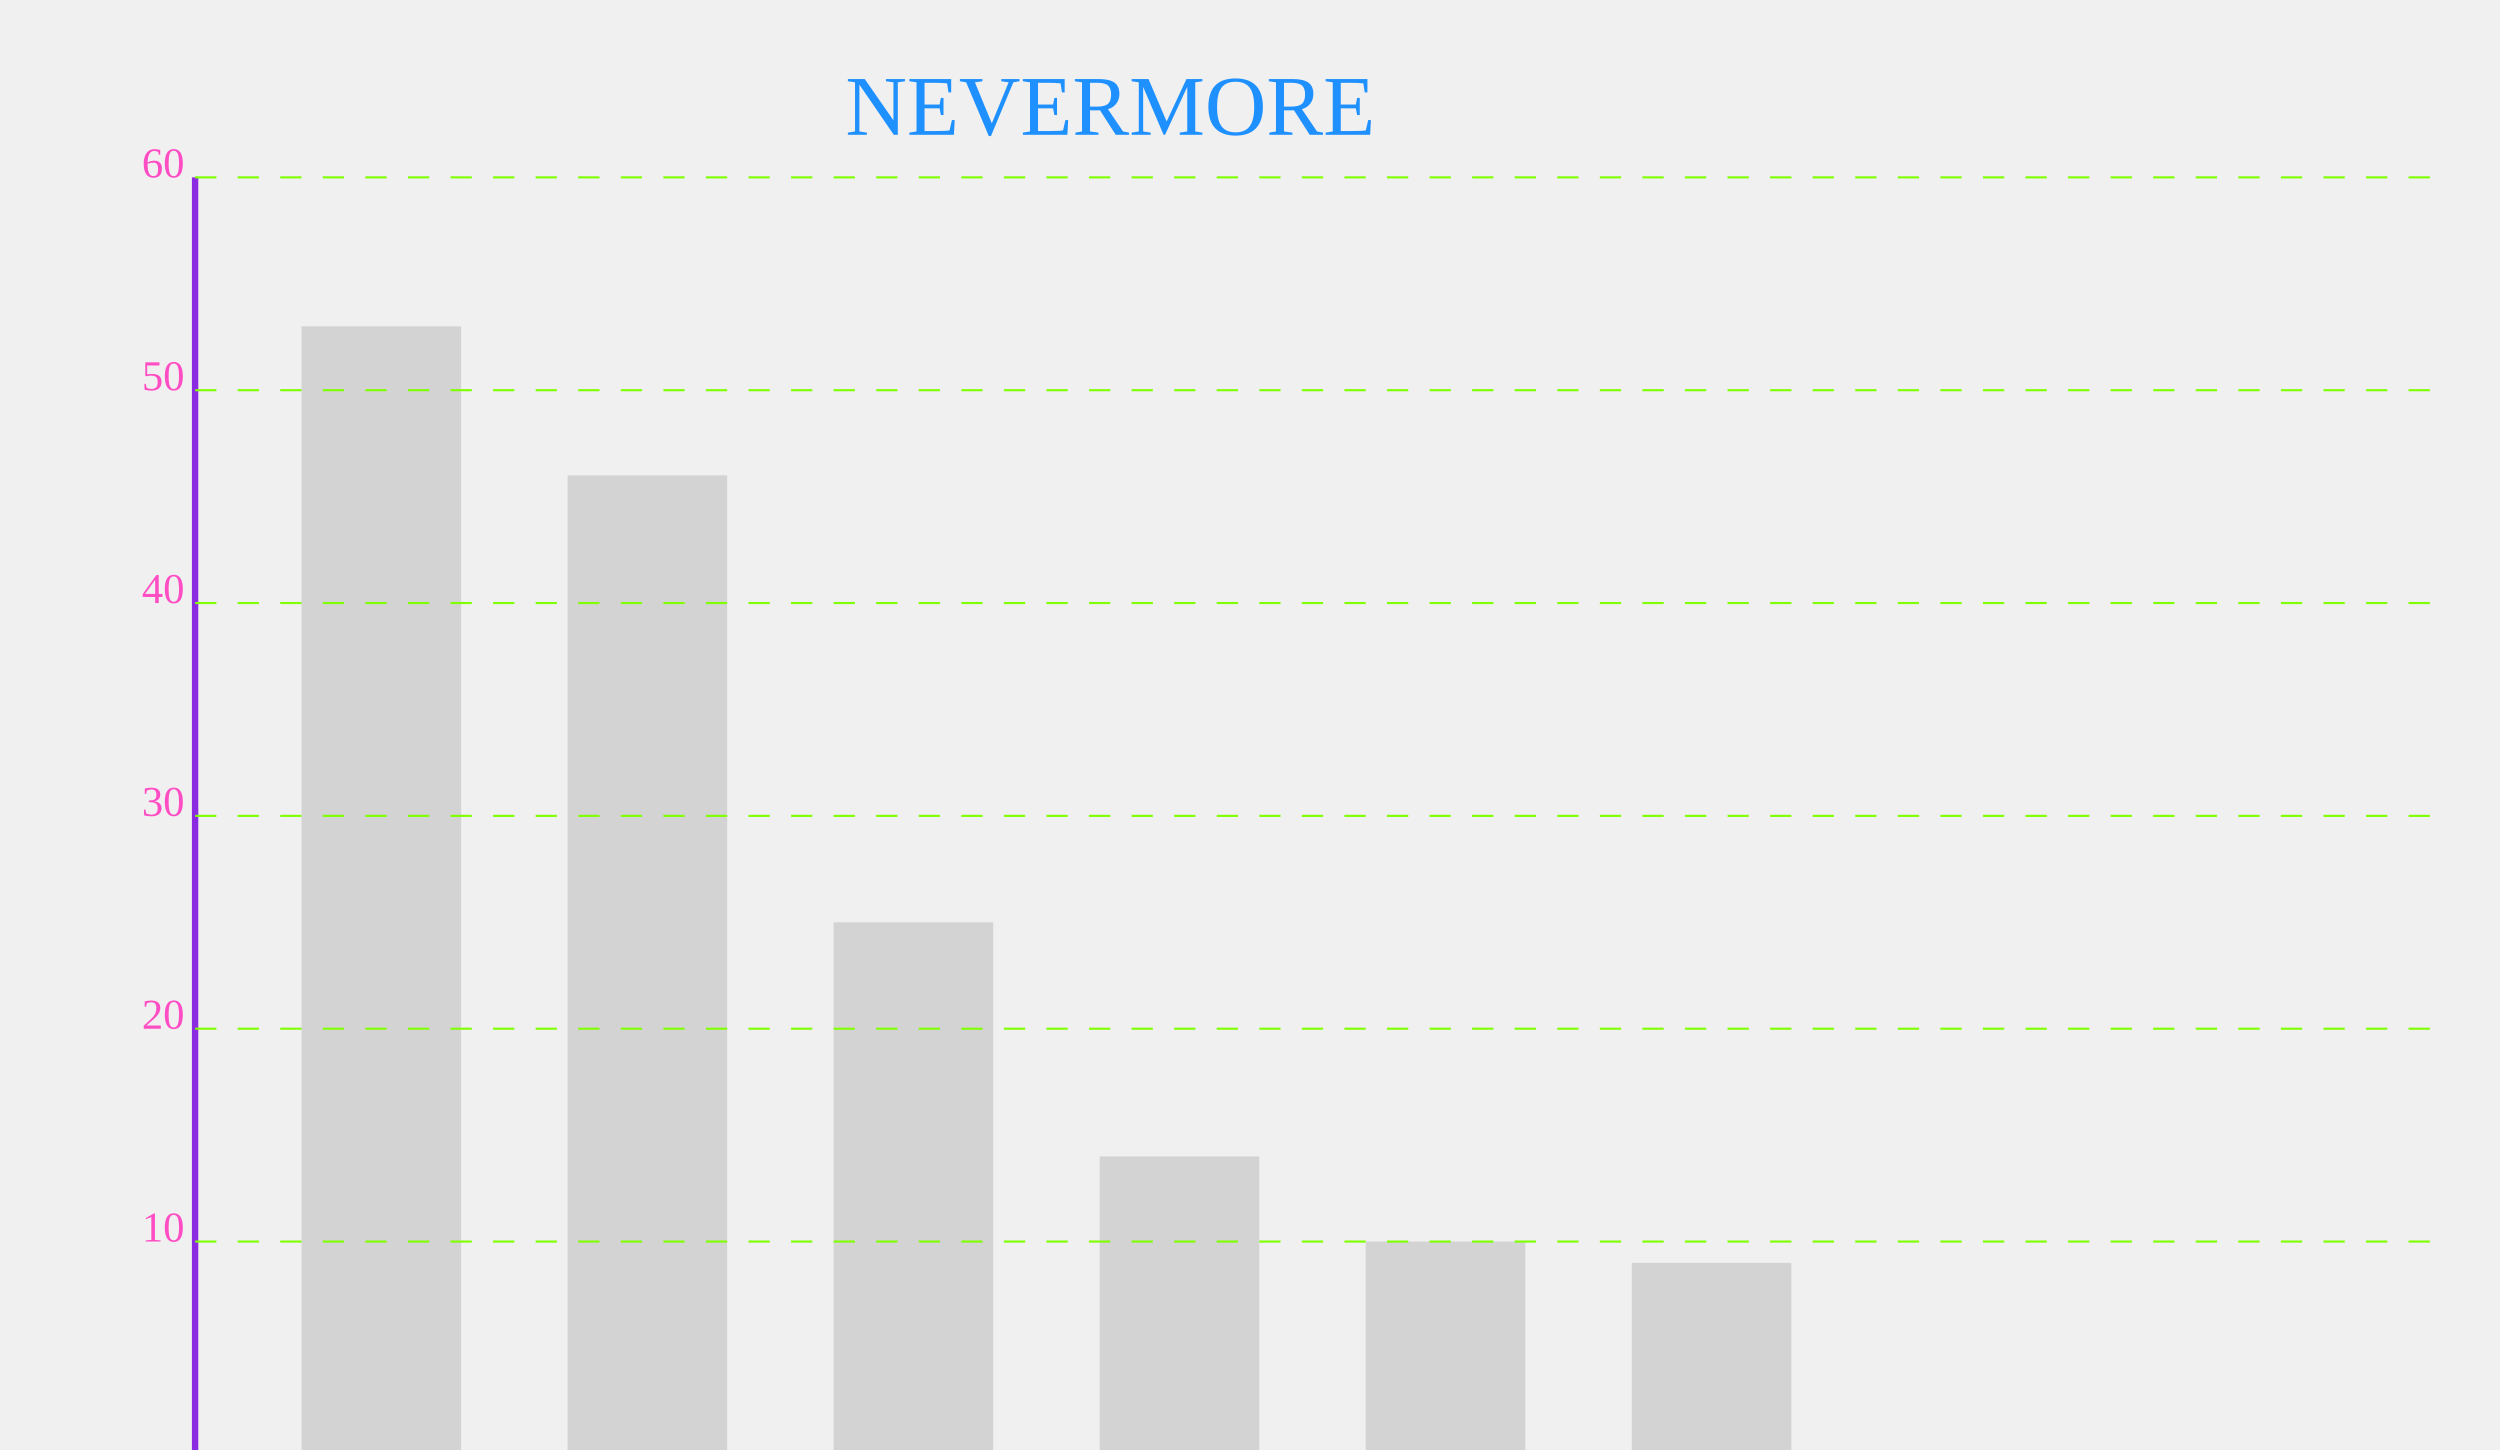
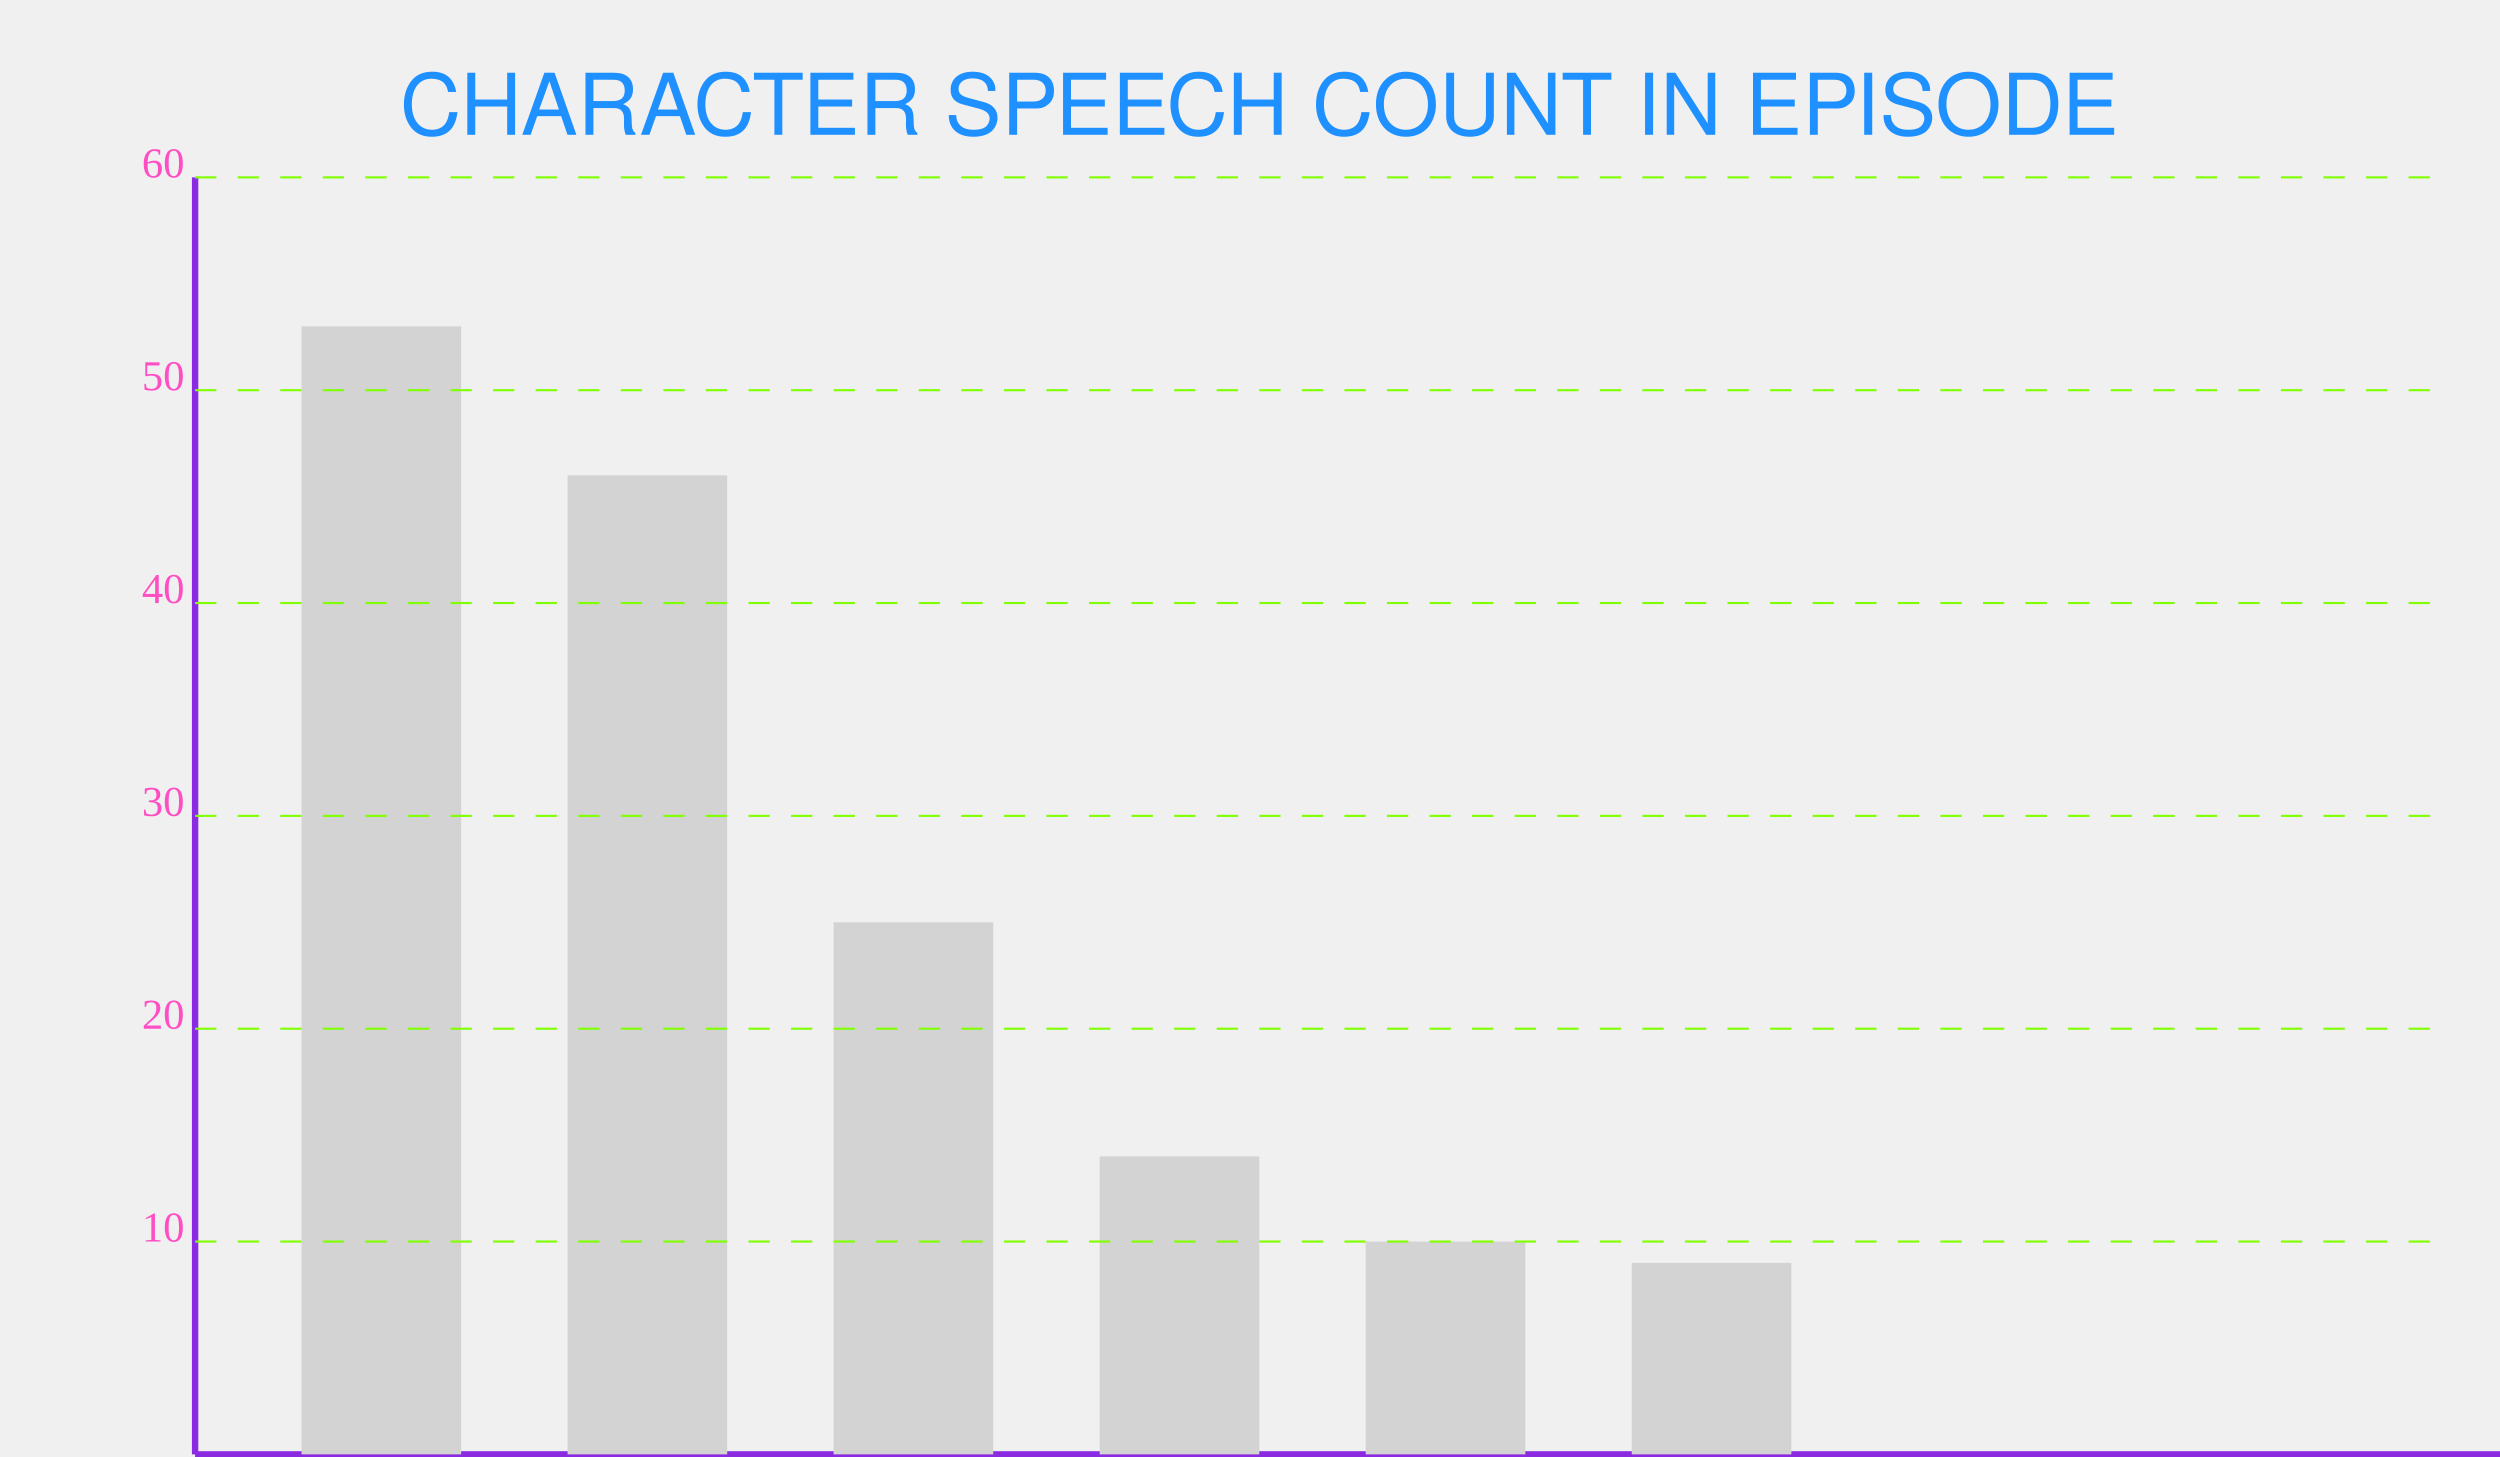
<svg xmlns="http://www.w3.org/2000/svg" width="100%" height="100%">
  <g transform="translate(25, 410) scale(.6)">
-     <text x="480" y="-620" text-anchor="middle" fill="DodgerBlue" font-size="40">NEVERMORE</text>
+     <text x="550" y="-620" text-anchor="middle" fill="DodgerBlue" font-family="Helvetica, sans-serif" font-size="40"> CHARACTER SPEECH COUNT IN EPISODE</text>
    <line x1="50" y1="0" x2="1200" y2="0" stroke="BlueViolet" stroke-width="3" />
    <line x1="50" y1="0" x2="50" y2="-600" stroke="BlueViolet" stroke-width="3" />
    <g id="BeastBoy">
      <text x="100 " y="30" text-anchor="start" font-size="22" fill="#1aff1a">Beast Boy</text>
      <rect x="100" y="-530" width="75" height="530" fill="lightgrey" />
    </g>
    <g id="Cyborg">
      <text x="225 " y="30" text-anchor="start" font-size="22" fill="#3399ff">Cyborg</text>
      <rect x="225" y="-460" width="75" height="460" fill="lightgrey" />
    </g>
    <g id="Raven">
      <text x="350 " y="30" text-anchor="start" font-size="22" fill="#dd99ff">Raven</text>
      <rect x="350" y="-250" width="75" height="250" fill="lightgrey" />
    </g>
    <g id="Robin">
      <text x="475 " y="30" text-anchor="start" font-size="22" fill="#ff3333">Robin</text>
      <rect x="475" y="-140" width="75" height="140" fill="lightgrey" />
    </g>
    <g id="Starfire">
      <text x="600 " y="30" text-anchor="start" font-size="22" fill="#ffff4d">Starfire</text>
      <rect x="600" y="-100" width="75" height="100" fill="lightgrey" />
    </g>
    <g id="DoctorLight">
      <text x="725" y="30" text-anchor="start" font-size="22" fill="white">Doctor Light</text>
      <rect x="725" y="-90" width="75" height="90" fill="lightgrey" />
    </g>
    <text x="35" y="-100" fill="#ff4dc4" text-anchor="middle" font-size="20">10</text>
    <line x1="50" y1="-100" x2="1100" y2="-100" stroke="Chartreuse" stroke-dasharray="10" />
    <text x="35" y="-200" fill="#ff4dc4" text-anchor="middle" font-size="20">20</text>
    <line x1="50" y1="-200" x2="1100" y2="-200" stroke="Chartreuse" stroke-dasharray="10" />
    <text x="35" y="-300" fill="#ff4dc4" text-anchor="middle" font-size="20">30</text>
    <line x1="50" y1="-300" x2="1100" y2="-300" stroke="Chartreuse" stroke-dasharray="10" />
    <text x="35" y="-400" fill="#ff4dc4" text-anchor="middle" font-size="20">40</text>
    <line x1="50" y1="-400" x2="1100" y2="-400" stroke="Chartreuse" stroke-dasharray="10" />
    <text x="35" y="-500" fill="#ff4dc4" text-anchor="middle" font-size="20">50</text>
    <line x1="50" y1="-500" x2="1100" y2="-500" stroke="Chartreuse" stroke-dasharray="10" />
    <text x="35" y="-600" fill="#ff4dc4" text-anchor="middle" font-size="20">60</text>
    <line x1="50" y1="-600" x2="1100" y2="-600" stroke="Chartreuse" stroke-dasharray="10" />
  </g>
</svg>
